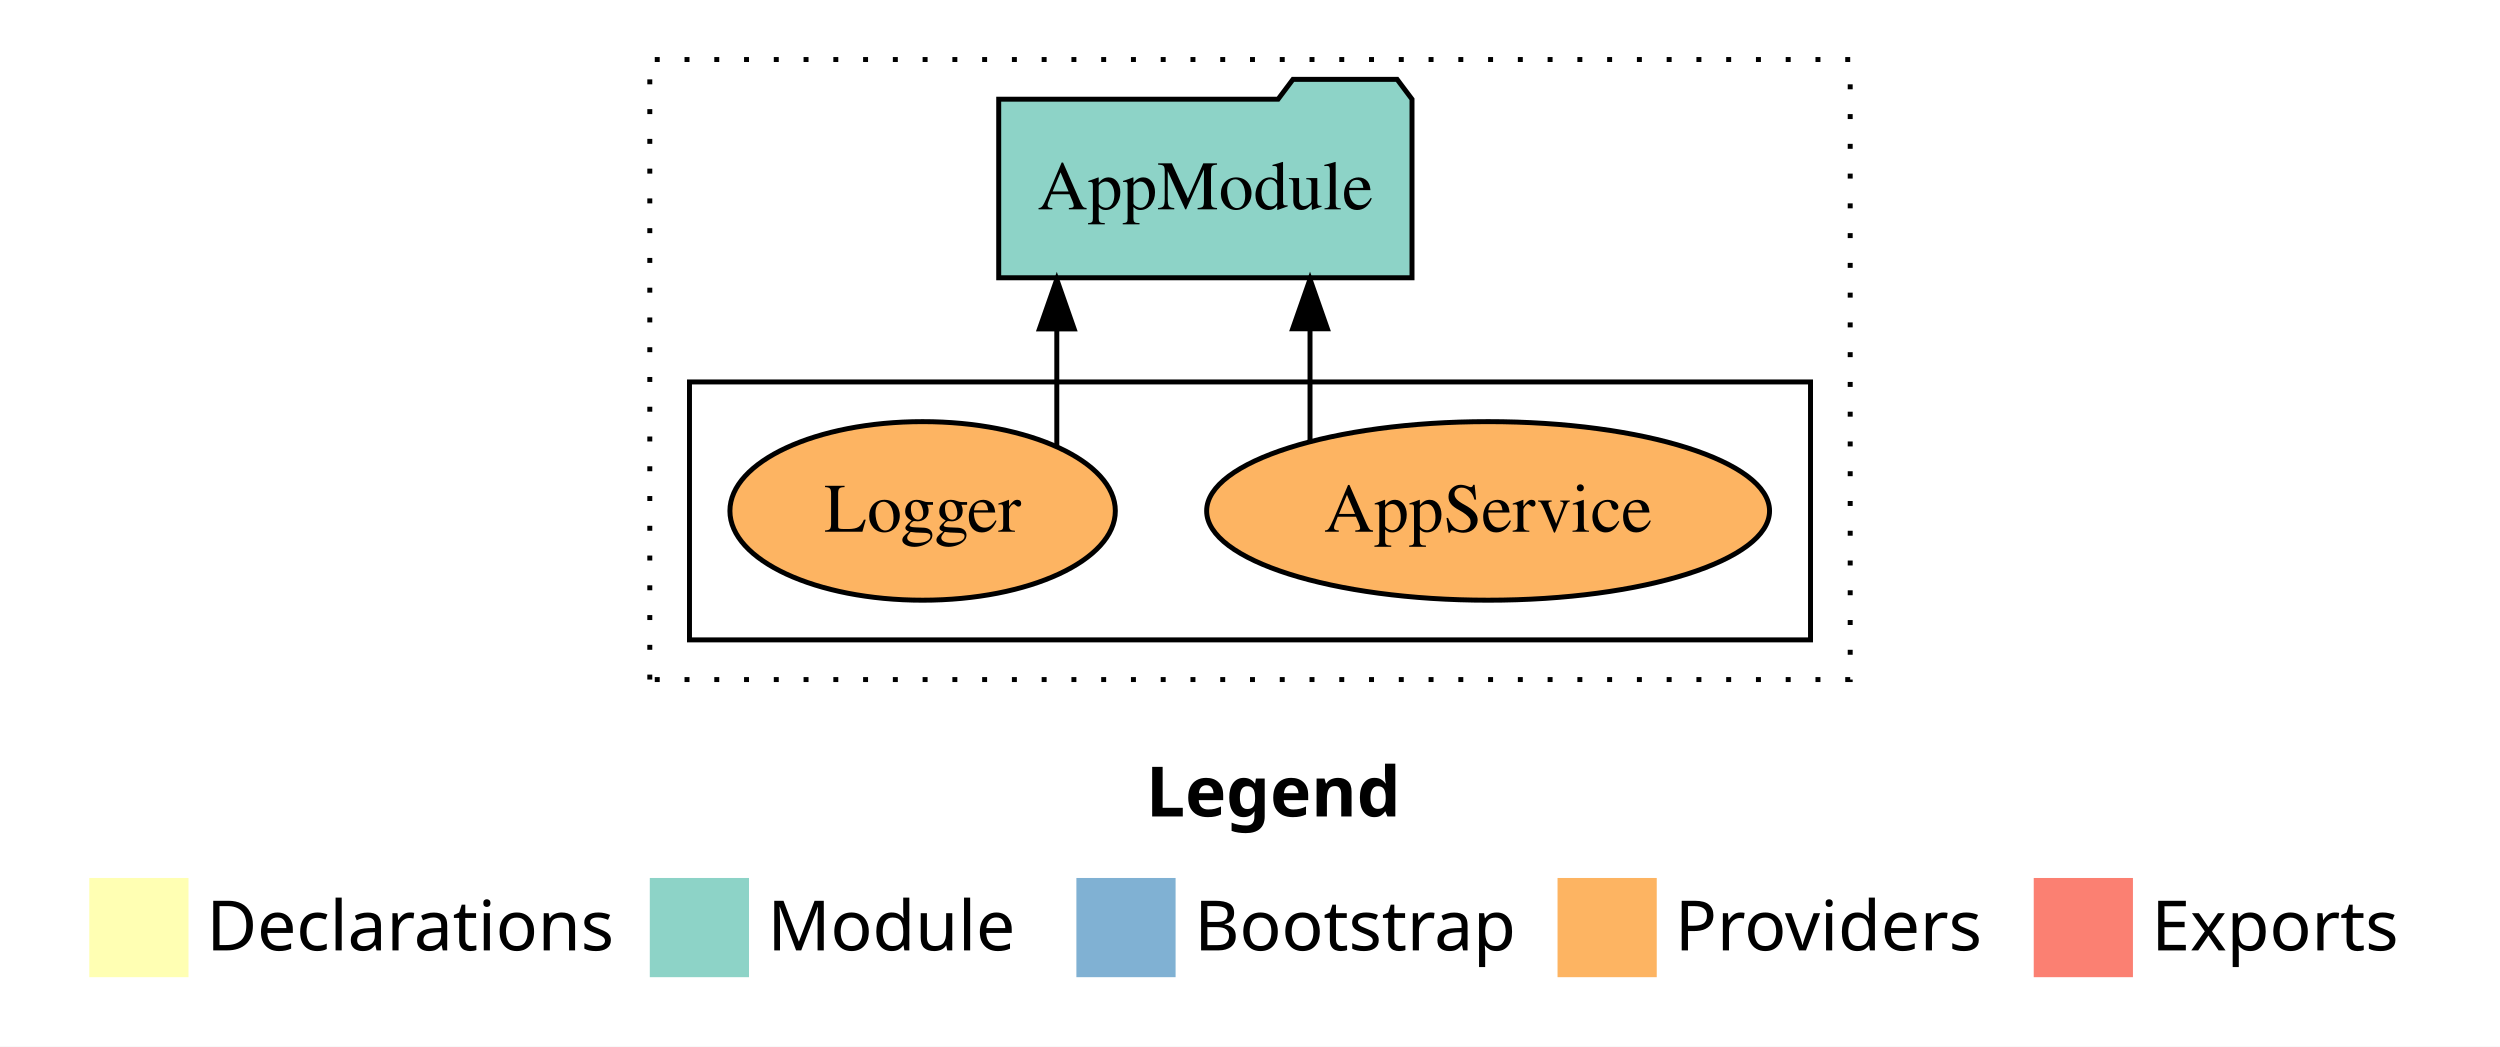
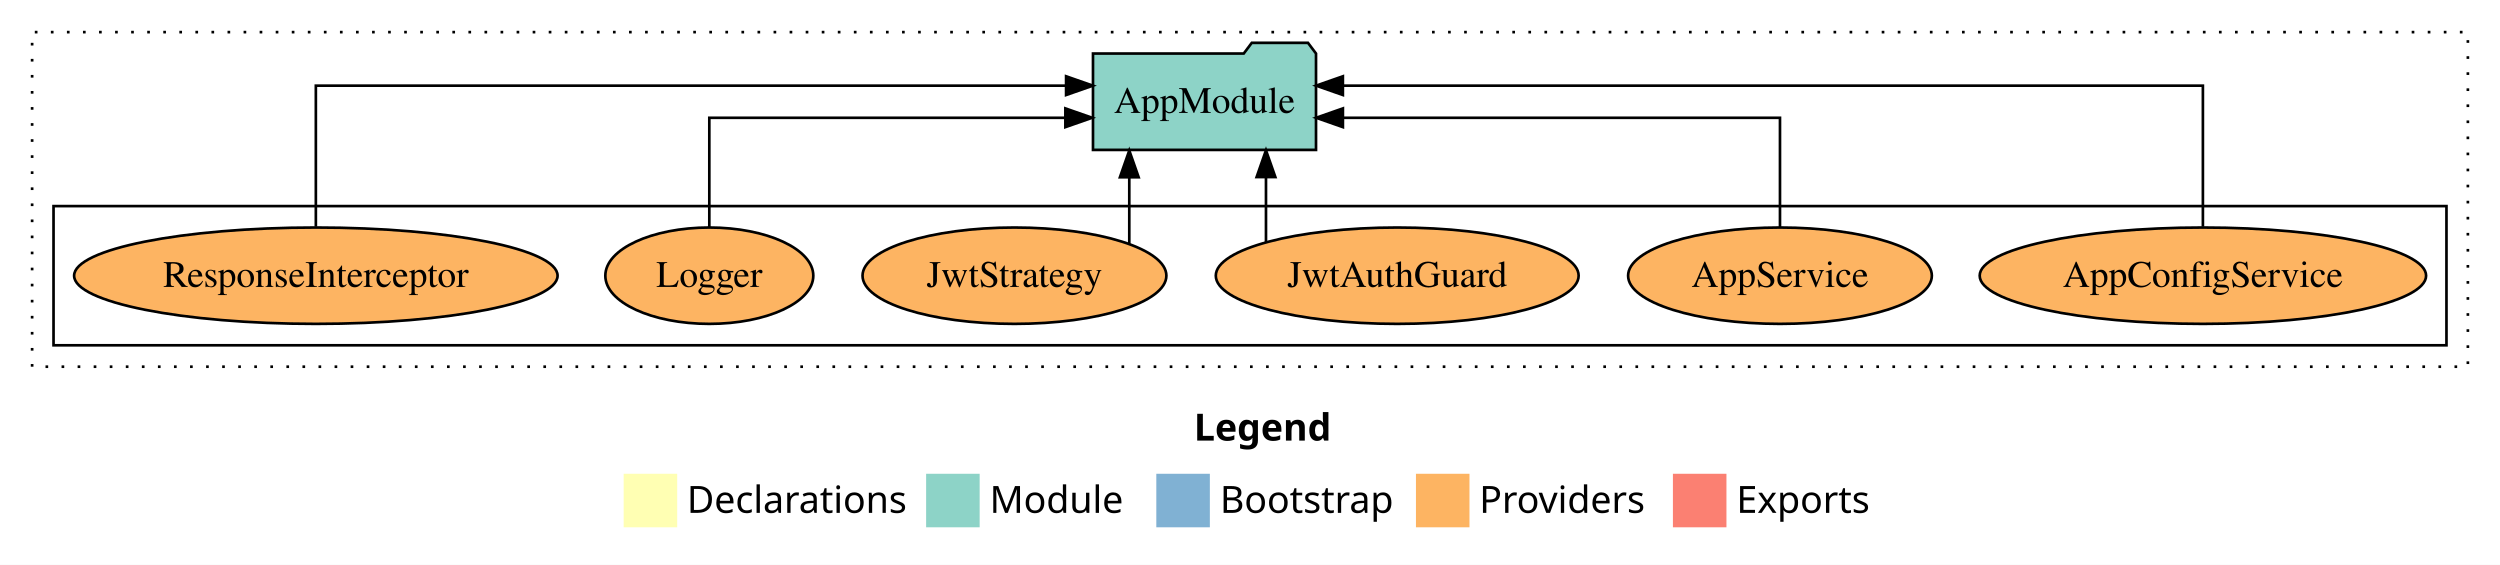
- <svg xmlns="http://www.w3.org/2000/svg" width="504pt" height="211pt" viewBox="0.00 0.00 504.00 211.00">
+ <svg xmlns="http://www.w3.org/2000/svg" width="934pt" height="211pt" viewBox="0.00 0.00 934.00 211.00">
  <g id="graph0" class="graph" transform="scale(1 1) rotate(0) translate(4 207)">
-     <polygon fill="white" stroke="transparent" points="-4,4 -4,-207 500,-207 500,4 -4,4" />
-     <text text-anchor="start" x="227.01" y="-42.4" font-family="Times-12" font-weight="bold" font-size="14.00">Legend</text>
-     <polygon fill="#ffffb3" stroke="transparent" points="14,-10 14,-30 34,-30 34,-10 14,-10" />
-     <text text-anchor="start" x="37.63" y="-15.4" font-family="Times-12" font-size="14.00">  Declarations</text>
-     <polygon fill="#8dd3c7" stroke="transparent" points="127,-10 127,-30 147,-30 147,-10 127,-10" />
-     <text text-anchor="start" x="150.73" y="-15.4" font-family="Times-12" font-size="14.00">  Module</text>
-     <polygon fill="#80b1d3" stroke="transparent" points="213,-10 213,-30 233,-30 233,-10 213,-10" />
-     <text text-anchor="start" x="236.78" y="-15.4" font-family="Times-12" font-size="14.00">  Bootstrap</text>
-     <polygon fill="#fdb462" stroke="transparent" points="310,-10 310,-30 330,-30 330,-10 310,-10" />
-     <text text-anchor="start" x="333.67" y="-15.4" font-family="Times-12" font-size="14.00">  Providers</text>
-     <polygon fill="#fb8072" stroke="transparent" points="406,-10 406,-30 426,-30 426,-10 406,-10" />
-     <text text-anchor="start" x="429.73" y="-15.4" font-family="Times-12" font-size="14.00">  Exports</text>
+     <polygon fill="white" stroke="transparent" points="-4,4 -4,-207 930,-207 930,4 -4,4" />
+     <text text-anchor="start" x="442.01" y="-42.4" font-family="Times-12" font-weight="bold" font-size="14.00">Legend</text>
+     <polygon fill="#ffffb3" stroke="transparent" points="229,-10 229,-30 249,-30 249,-10 229,-10" />
+     <text text-anchor="start" x="252.63" y="-15.4" font-family="Times-12" font-size="14.00">  Declarations</text>
+     <polygon fill="#8dd3c7" stroke="transparent" points="342,-10 342,-30 362,-30 362,-10 342,-10" />
+     <text text-anchor="start" x="365.73" y="-15.4" font-family="Times-12" font-size="14.00">  Module</text>
+     <polygon fill="#80b1d3" stroke="transparent" points="428,-10 428,-30 448,-30 448,-10 428,-10" />
+     <text text-anchor="start" x="451.78" y="-15.4" font-family="Times-12" font-size="14.00">  Bootstrap</text>
+     <polygon fill="#fdb462" stroke="transparent" points="525,-10 525,-30 545,-30 545,-10 525,-10" />
+     <text text-anchor="start" x="548.67" y="-15.4" font-family="Times-12" font-size="14.00">  Providers</text>
+     <polygon fill="#fb8072" stroke="transparent" points="621,-10 621,-30 641,-30 641,-10 621,-10" />
+     <text text-anchor="start" x="644.73" y="-15.4" font-family="Times-12" font-size="14.00">  Exports</text>
    <g id="clust1" class="cluster">
-       <polygon fill="none" stroke="black" stroke-dasharray="1,5" points="127,-70 127,-195 369,-195 369,-70 127,-70" />
+       <polygon fill="none" stroke="black" stroke-dasharray="1,5" points="8,-70 8,-195 918,-195 918,-70 8,-70" />
    </g>
    <g id="clust6" class="cluster">
-       <polygon fill="none" stroke="black" points="135,-78 135,-130 361,-130 361,-78 135,-78" />
+       <polygon fill="none" stroke="black" points="16,-78 16,-130 910,-130 910,-78 16,-78" />
    </g>
    <g id="node1" class="node">
-       <ellipse fill="#fdb462" stroke="black" cx="296" cy="-104" rx="56.74" ry="18" />
-       <text text-anchor="middle" x="296" y="-99.8" font-family="Times,serif" font-size="14.00">AppService</text>
+       <ellipse fill="#fdb462" stroke="black" cx="819" cy="-104" rx="83.39" ry="18" />
+       <text text-anchor="middle" x="819" y="-99.8" font-family="Times,serif" font-size="14.00">AppConfigService</text>
+     </g>
+     <g id="node7" class="node">
+       <polygon fill="#8dd3c7" stroke="black" points="487.66,-187 484.66,-191 463.66,-191 460.66,-187 404.34,-187 404.34,-151 487.66,-151 487.66,-187" />
+       <text text-anchor="middle" x="446" y="-164.8" font-family="Times,serif" font-size="14.00">AppModule</text>
+     </g>
+     <g id="edge1" class="edge">
+       <path fill="none" stroke="black" d="M819,-122.28C819,-143.32 819,-175 819,-175 819,-175 497.7,-175 497.7,-175" />
+       <polygon fill="black" stroke="black" points="497.7,-171.5 487.7,-175 497.7,-178.5 497.7,-171.5" />
+     </g>
+     <g id="node2" class="node">
+       <ellipse fill="#fdb462" stroke="black" cx="661" cy="-104" rx="56.74" ry="18" />
+       <text text-anchor="middle" x="661" y="-99.8" font-family="Times,serif" font-size="14.00">AppService</text>
+     </g>
+     <g id="edge2" class="edge">
+       <path fill="none" stroke="black" d="M661,-122.02C661,-139.37 661,-163 661,-163 661,-163 497.71,-163 497.71,-163" />
+       <polygon fill="black" stroke="black" points="497.71,-159.5 487.71,-163 497.71,-166.5 497.71,-159.5" />
    </g>
    <g id="node3" class="node">
-       <polygon fill="#8dd3c7" stroke="black" points="280.66,-187 277.66,-191 256.66,-191 253.66,-187 197.34,-187 197.34,-151 280.66,-151 280.66,-187" />
-       <text text-anchor="middle" x="239" y="-164.8" font-family="Times,serif" font-size="14.00">AppModule</text>
+       <ellipse fill="#fdb462" stroke="black" cx="518" cy="-104" rx="67.78" ry="18" />
+       <text text-anchor="middle" x="518" y="-99.8" font-family="Times,serif" font-size="14.00">JwtAuthGuard</text>
    </g>
-     <g id="edge1" class="edge">
-       <path fill="none" stroke="black" d="M260.1,-118.1C260.1,-118.1 260.1,-140.72 260.1,-140.72" />
-       <polygon fill="black" stroke="black" points="256.6,-140.72 260.1,-150.72 263.6,-140.72 256.6,-140.72" />
+     <g id="edge3" class="edge">
+       <path fill="none" stroke="black" d="M468.97,-116.53C468.97,-116.53 468.97,-140.85 468.97,-140.85" />
+       <polygon fill="black" stroke="black" points="465.47,-140.85 468.97,-150.85 472.47,-140.85 465.47,-140.85" />
    </g>
-     <g id="node2" class="node">
-       <ellipse fill="#fdb462" stroke="black" cx="182" cy="-104" rx="38.85" ry="18" />
-       <text text-anchor="middle" x="182" y="-99.8" font-family="Times,serif" font-size="14.00">Logger</text>
+     <g id="node4" class="node">
+       <ellipse fill="#fdb462" stroke="black" cx="375" cy="-104" rx="56.76" ry="18" />
+       <text text-anchor="middle" x="375" y="-99.8" font-family="Times,serif" font-size="14.00">JwtStrategy</text>
    </g>
-     <g id="edge2" class="edge">
-       <path fill="none" stroke="black" d="M209.05,-117.15C209.05,-117.15 209.05,-140.69 209.05,-140.69" />
-       <polygon fill="black" stroke="black" points="205.55,-140.69 209.05,-150.69 212.55,-140.69 205.55,-140.69" />
+     <g id="edge4" class="edge">
+       <path fill="none" stroke="black" d="M417.9,-115.92C417.9,-115.92 417.9,-140.77 417.9,-140.77" />
+       <polygon fill="black" stroke="black" points="414.4,-140.77 417.9,-150.77 421.4,-140.77 414.4,-140.77" />
+     </g>
+     <g id="node5" class="node">
+       <ellipse fill="#fdb462" stroke="black" cx="261" cy="-104" rx="38.85" ry="18" />
+       <text text-anchor="middle" x="261" y="-99.8" font-family="Times,serif" font-size="14.00">Logger</text>
+     </g>
+     <g id="edge5" class="edge">
+       <path fill="none" stroke="black" d="M261,-122.02C261,-139.37 261,-163 261,-163 261,-163 394.02,-163 394.02,-163" />
+       <polygon fill="black" stroke="black" points="394.02,-166.5 404.02,-163 394.02,-159.5 394.02,-166.5" />
+     </g>
+     <g id="node6" class="node">
+       <ellipse fill="#fdb462" stroke="black" cx="114" cy="-104" rx="90.31" ry="18" />
+       <text text-anchor="middle" x="114" y="-99.8" font-family="Times,serif" font-size="14.00">ResponseInterceptor</text>
+     </g>
+     <g id="edge6" class="edge">
+       <path fill="none" stroke="black" d="M114,-122.28C114,-143.32 114,-175 114,-175 114,-175 394.29,-175 394.29,-175" />
+       <polygon fill="black" stroke="black" points="394.29,-178.5 404.29,-175 394.29,-171.5 394.29,-178.5" />
    </g>
  </g>
</svg>
